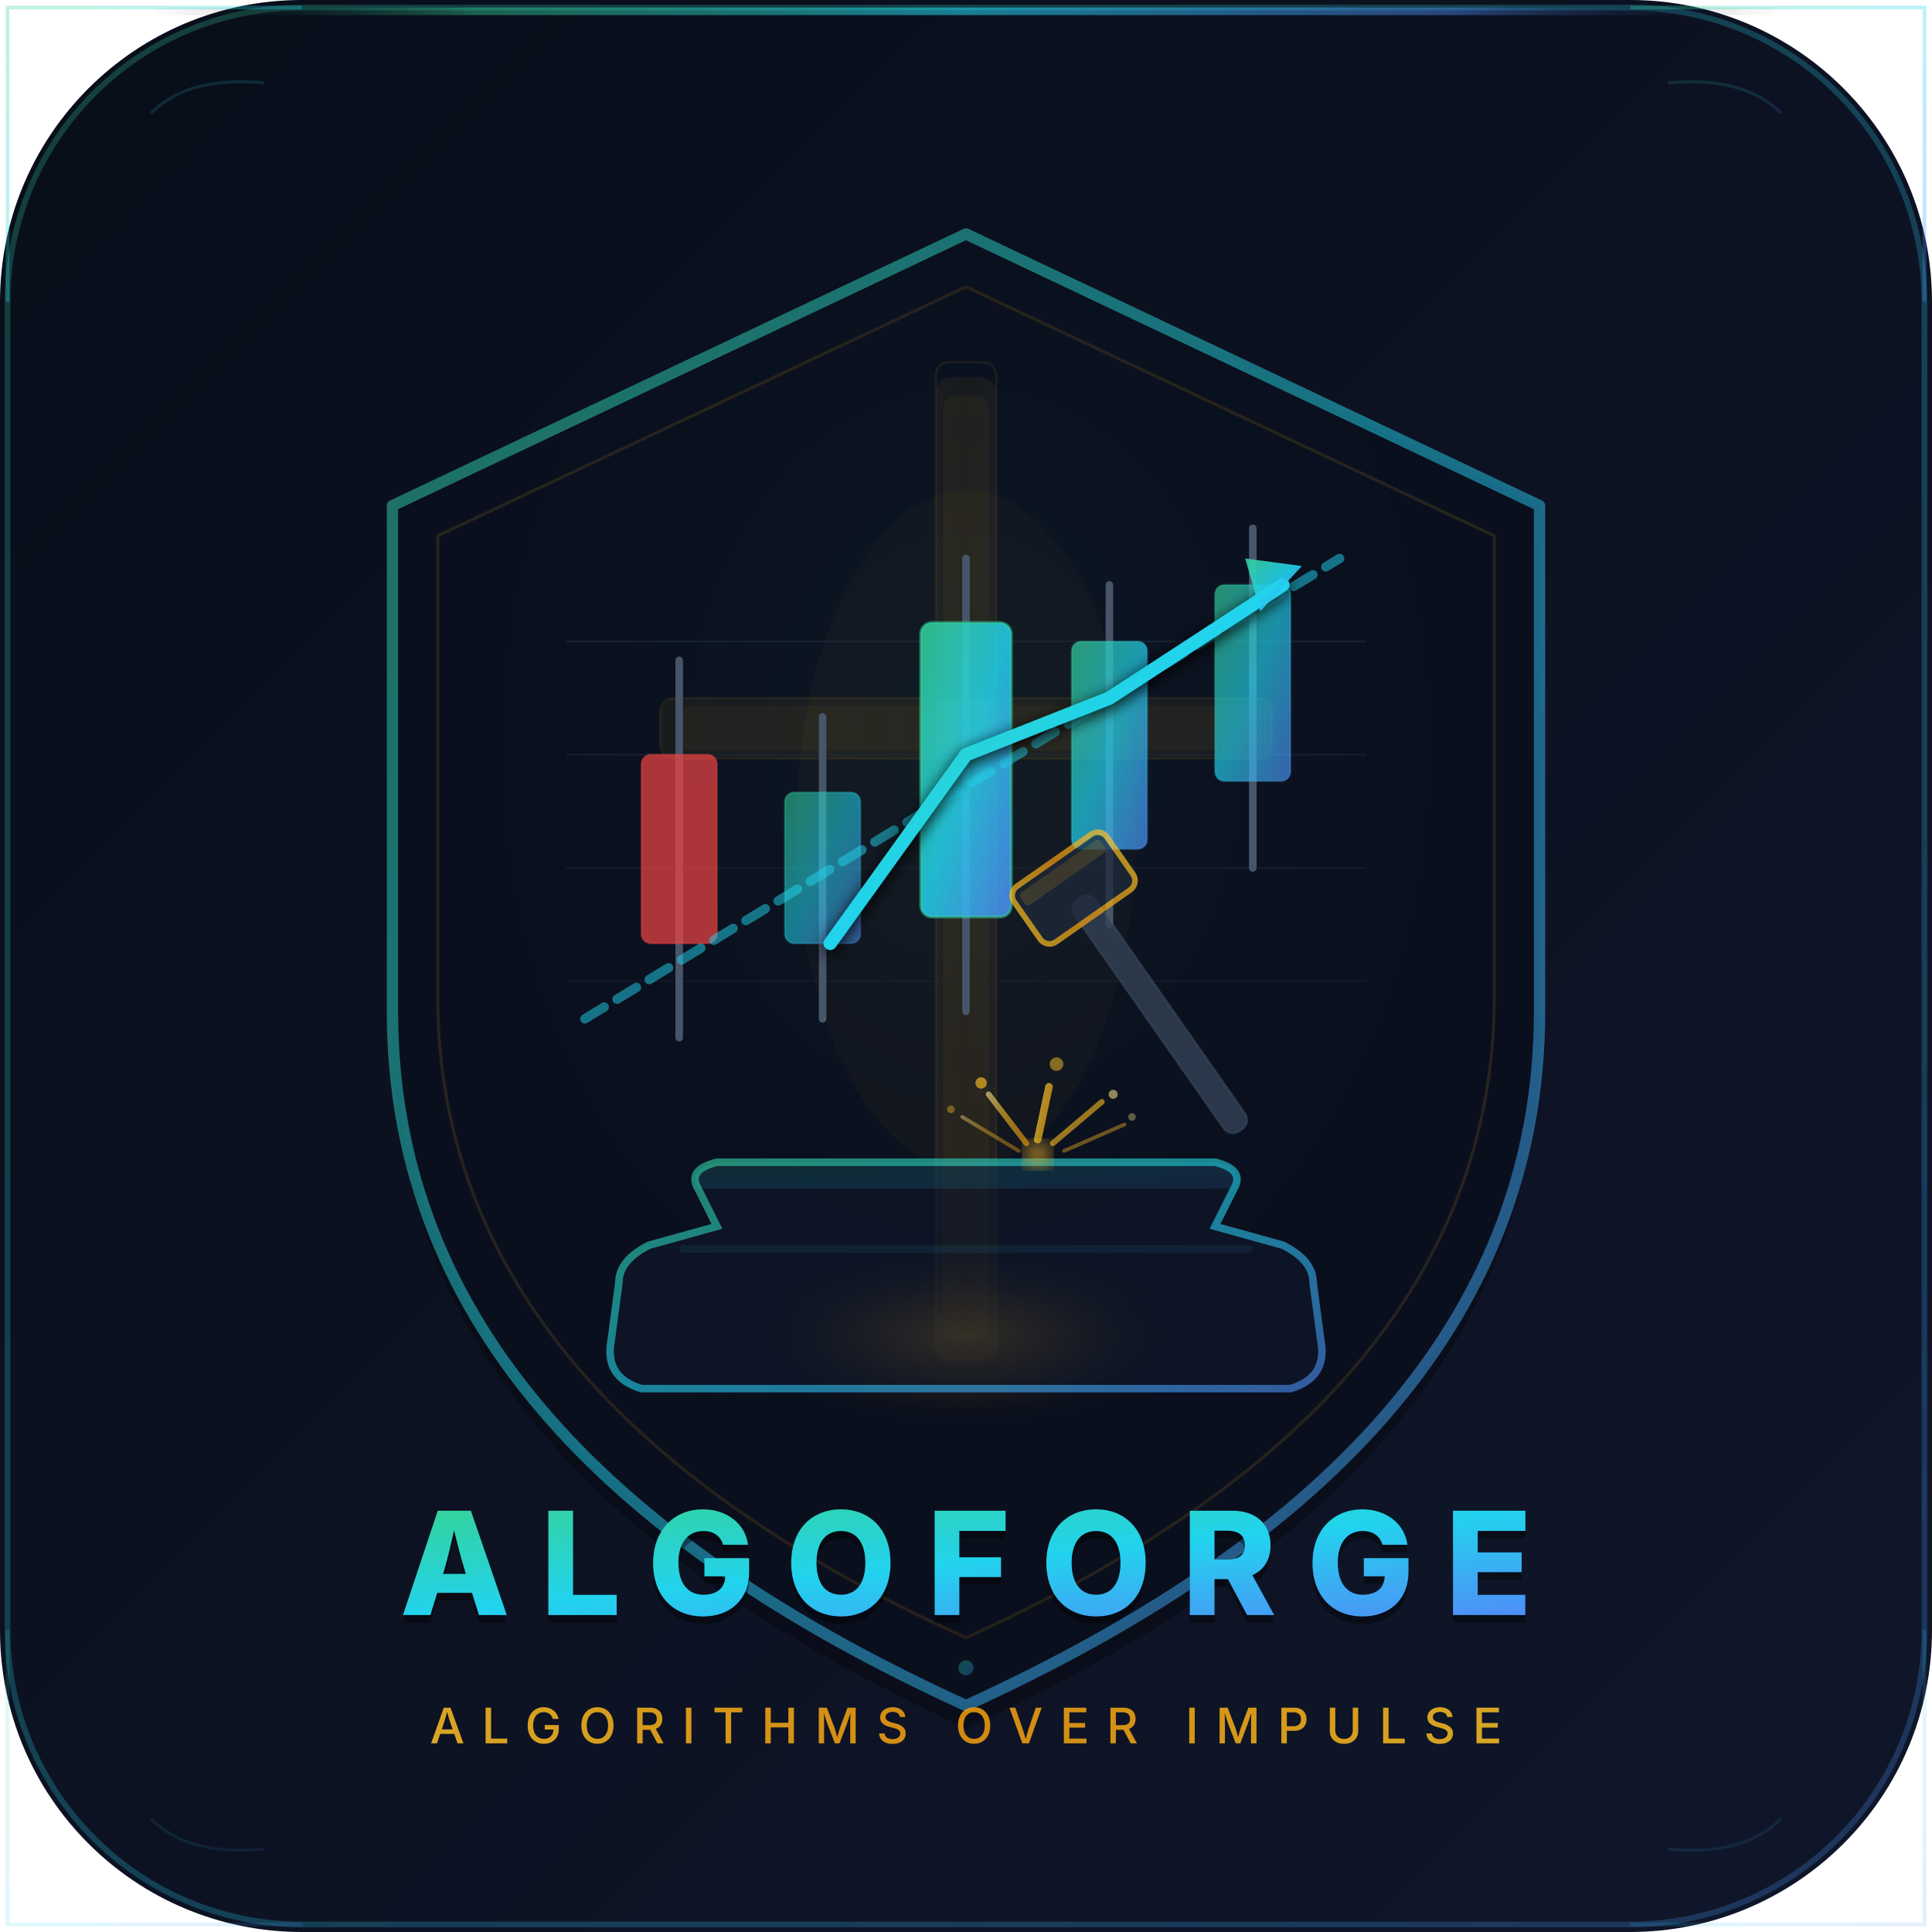
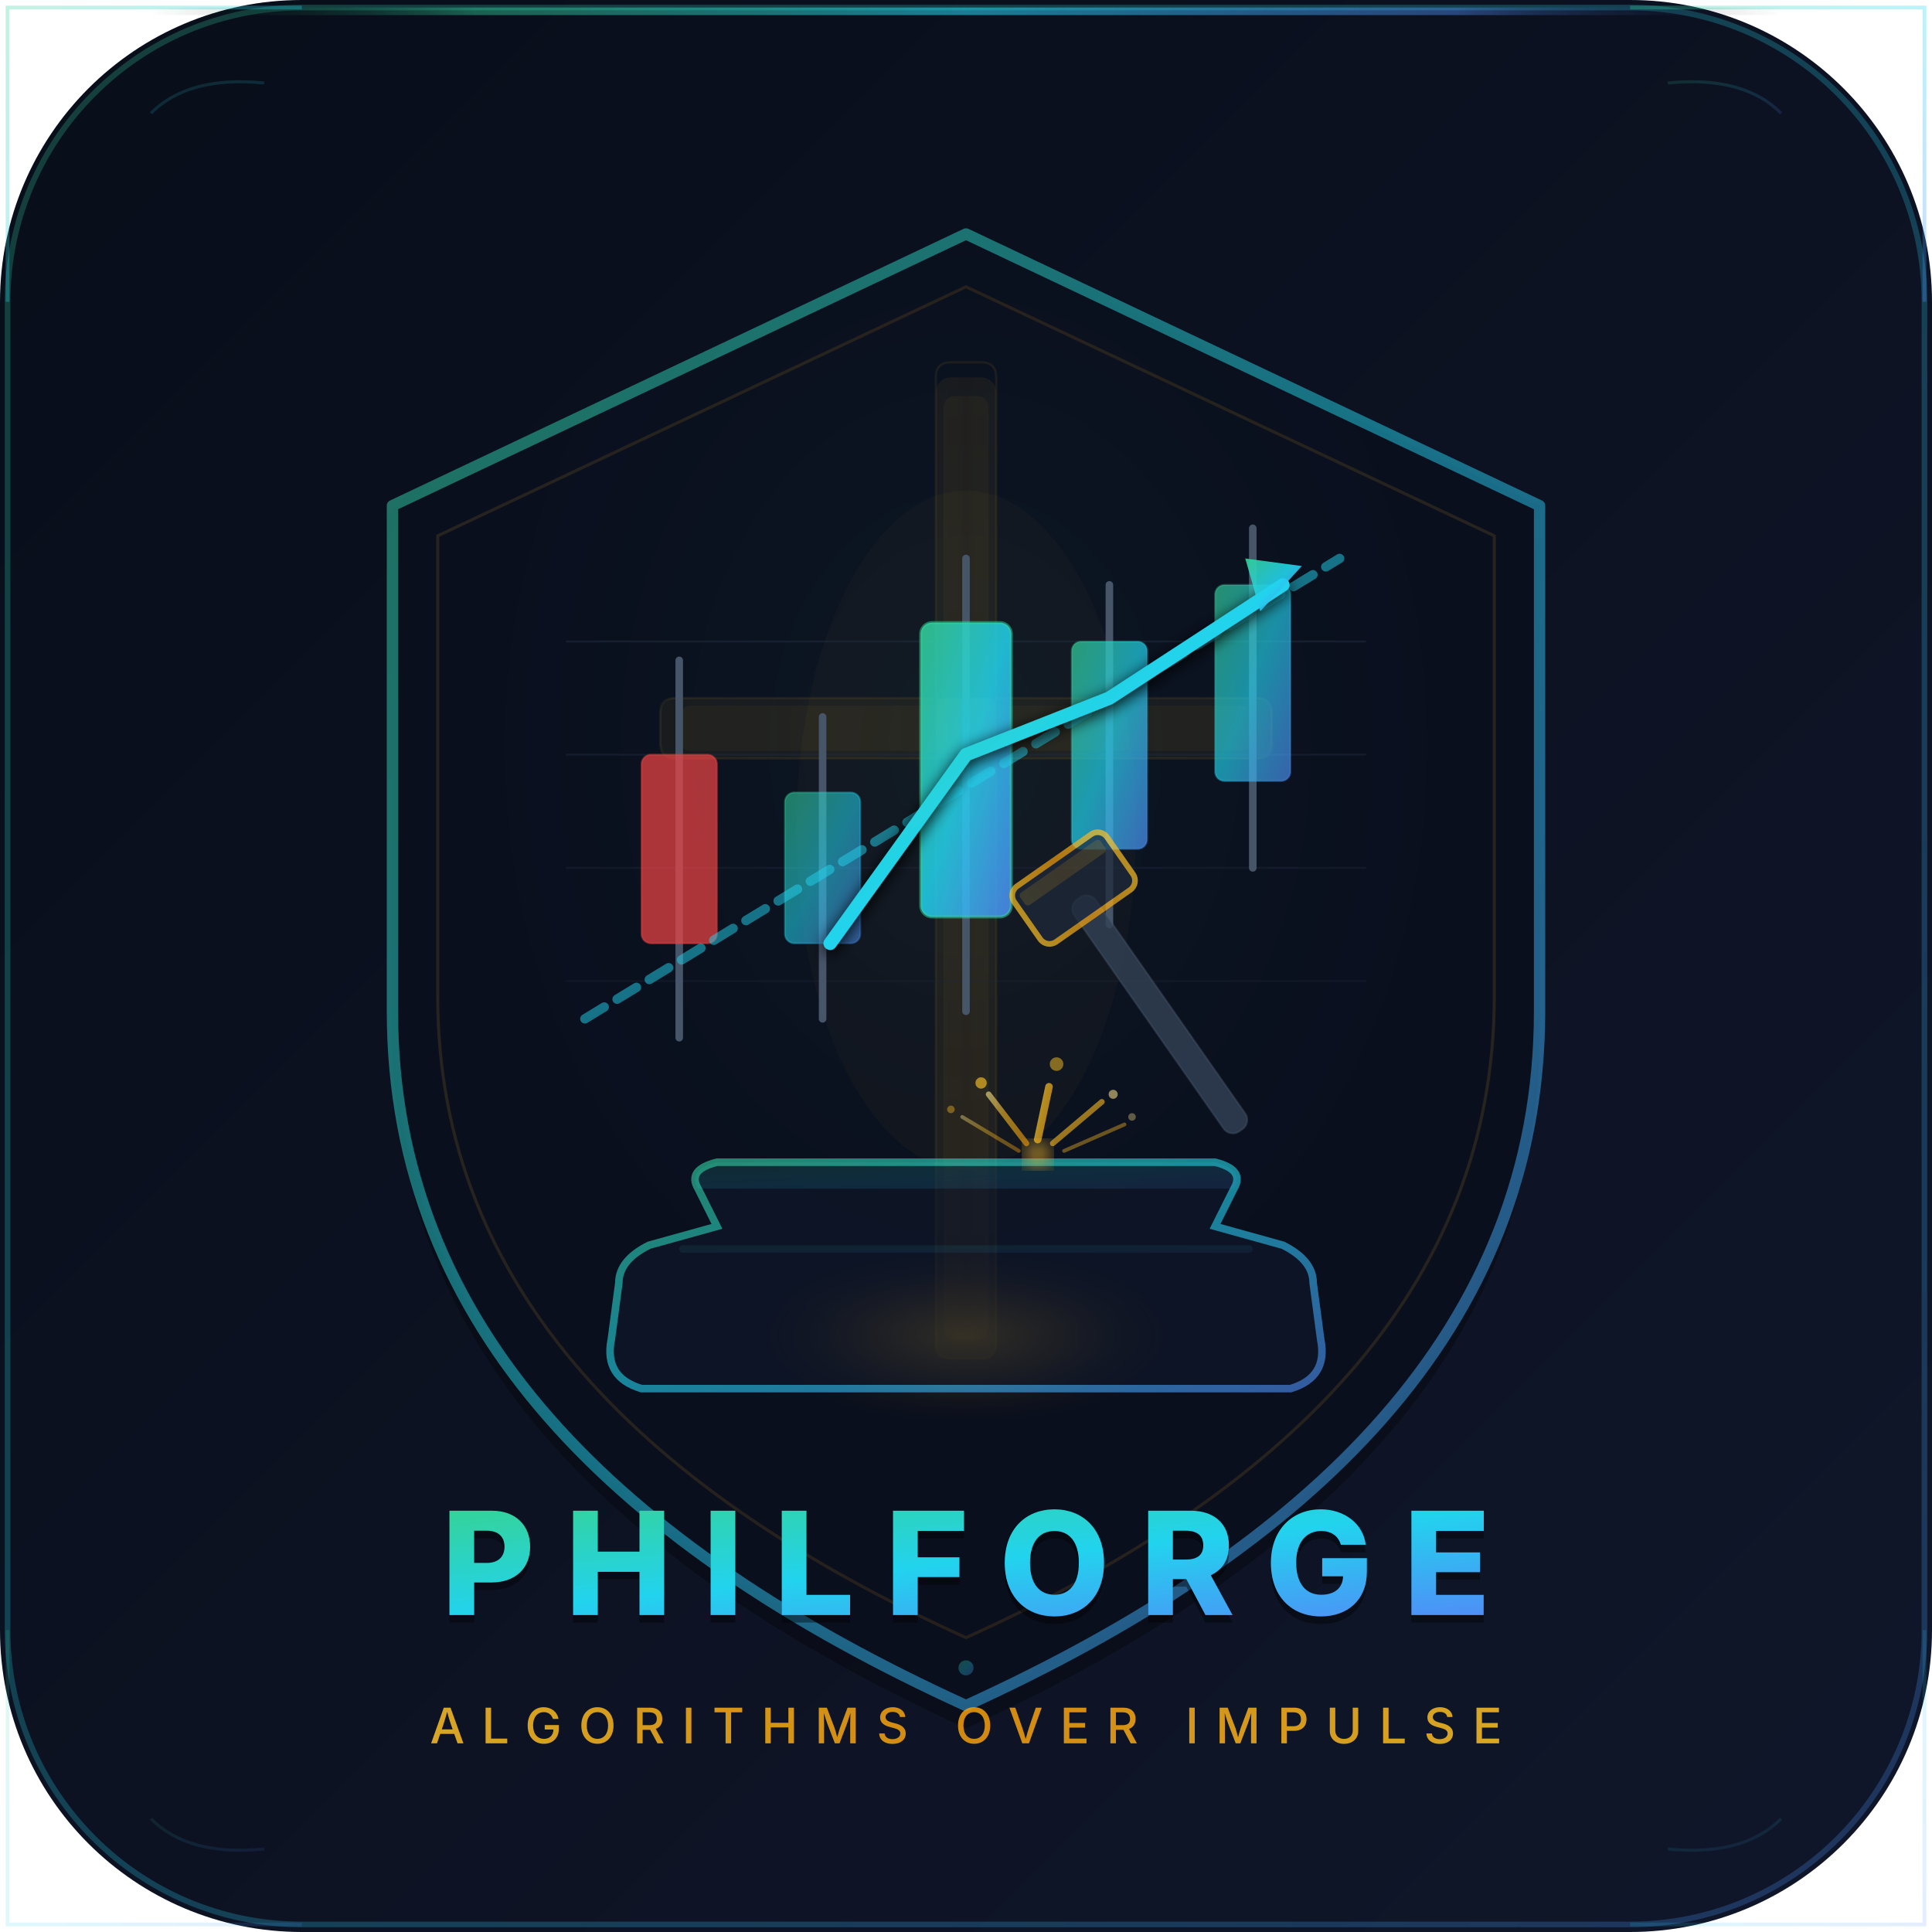
<svg xmlns="http://www.w3.org/2000/svg" viewBox="0 0 512 512" width="512" height="512">
  <defs>
    <linearGradient id="g1" x1="0%" y1="0%" x2="100%" y2="100%">
      <stop offset="0%" stop-color="#34d399" />
      <stop offset="50%" stop-color="#22d3ee" />
      <stop offset="100%" stop-color="#4f8ef7" />
    </linearGradient>
    <linearGradient id="gold" x1="0%" y1="0%" x2="100%" y2="100%">
      <stop offset="0%" stop-color="#fde68a" />
      <stop offset="40%" stop-color="#fbbf24" />
      <stop offset="100%" stop-color="#f59e0b" />
    </linearGradient>
    <linearGradient id="titleGold" x1="0%" y1="0%" x2="100%" y2="0%">
      <stop offset="0%" stop-color="#fbbf24" />
      <stop offset="50%" stop-color="#f59e0b" />
      <stop offset="100%" stop-color="#fbbf24" />
    </linearGradient>
    <radialGradient id="hotcore" cx="50%" cy="55%" r="30%">
      <stop offset="0%" stop-color="#fbbf24" stop-opacity="0.35" />
      <stop offset="60%" stop-color="#f59e0b" stop-opacity="0.08" />
      <stop offset="100%" stop-color="transparent" />
    </radialGradient>
    <linearGradient id="bg" x1="0%" y1="0%" x2="100%" y2="100%">
      <stop offset="0%" stop-color="#080d1a" />
      <stop offset="50%" stop-color="#0d1222" />
      <stop offset="100%" stop-color="#0f172a" />
    </linearGradient>
    <linearGradient id="shine" x1="0%" y1="0%" x2="100%" y2="0%">
      <stop offset="0%" stop-color="transparent" />
      <stop offset="20%" stop-color="#34d399" stop-opacity="0.6" />
      <stop offset="50%" stop-color="#22d3ee" stop-opacity="0.8" />
      <stop offset="80%" stop-color="#4f8ef7" stop-opacity="0.6" />
      <stop offset="100%" stop-color="transparent" />
    </linearGradient>
    <radialGradient id="shieldGlow" cx="50%" cy="35%" r="50%">
      <stop offset="0%" stop-color="#34d399" stop-opacity="0.06" />
      <stop offset="100%" stop-color="transparent" />
    </radialGradient>
    <filter id="ds" x="-15%" y="-15%" width="130%" height="140%">
      <feDropShadow dx="0" dy="4" stdDeviation="12" flood-color="#000" flood-opacity="0.5" />
    </filter>
    <filter id="gf">
      <feGaussianBlur in="SourceGraphic" stdDeviation="6" result="blur" />
      <feMerge>
        <feMergeNode in="blur" />
        <feMergeNode in="SourceGraphic" />
      </feMerge>
    </filter>
    <filter id="sparkGlow">
      <feGaussianBlur in="SourceGraphic" stdDeviation="3" />
    </filter>
    <filter id="bevel">
      <feGaussianBlur in="SourceAlpha" stdDeviation="2" result="blur" />
      <feOffset dx="0" dy="1" result="offset" />
      <feComposite in="SourceGraphic" in2="offset" operator="over" />
    </filter>
  </defs>
  <rect width="512" height="512" rx="80" fill="url(#bg)" />
  <rect width="508" height="508" x="2" y="2" rx="78" fill="none" stroke="url(#g1)" stroke-width="1.5" opacity="0.25" />
  <rect x="40" y="2" width="432" height="2" rx="1" fill="url(#shine)" opacity="0.7" />
  <path d="M80 2 L2 2 Q2 2 2 80" fill="none" stroke="url(#g1)" stroke-width="1" opacity="0.3" />
  <path d="M432 2 L510 2 Q510 2 510 80" fill="none" stroke="url(#g1)" stroke-width="1" opacity="0.3" />
  <path d="M2 432 L2 510 Q2 510 80 510" fill="none" stroke="url(#g1)" stroke-width="1" opacity="0.15" />
  <path d="M510 432 L510 510 Q510 510 432 510" fill="none" stroke="url(#g1)" stroke-width="1" opacity="0.15" />
  <path d="M256 62 L408 134 L408 268 C408 352 348 410 256 452 C164 410 104 352 104 268 L104 134 Z" fill="#000" opacity="0.3" transform="translate(0,6)" />
  <path d="M256 62 L408 134 L408 268 C408 352 348 410 256 452 C164 410 104 352 104 268 L104 134 Z" fill="#0a0f1e" />
  <path d="M256 62 L408 134 L408 268 C408 352 348 410 256 452 C164 410 104 352 104 268 L104 134 Z" fill="url(#shieldGlow)" />
  <path d="M256 62 L408 134 L408 268 C408 352 348 410 256 452 C164 410 104 352 104 268 L104 134 Z" fill="none" stroke="url(#g1)" stroke-width="3" stroke-linejoin="round" opacity="0.5" />
  <path d="M256 76 L396 142 L396 264 C396 342 340 396 256 434 C172 396 116 342 116 264 L116 142 Z" fill="none" stroke="url(#titleGold)" stroke-width="0.8" stroke-linejoin="round" opacity="0.12" />
  <line x1="130" y1="300" x2="382" y2="300" stroke="url(#g1)" stroke-width="1" opacity="0.15" />
  <ellipse cx="256" cy="220" rx="45" ry="90" fill="#fbbf24" opacity="0.025" />
  <rect x="248" y="100" width="16" height="260" rx="4" fill="url(#titleGold)" opacity="0.06" />
  <rect x="250" y="105" width="12" height="250" rx="3" fill="url(#titleGold)" opacity="0.04" />
  <rect x="175" y="185" width="162" height="16" rx="4" fill="url(#titleGold)" opacity="0.06" />
  <rect x="180" y="187" width="152" height="12" rx="3" fill="url(#titleGold)" opacity="0.04" />
  <path d="M248 108 L248 100 Q248 96 252 96 L260 96 Q264 96 264 100 L264 185            L333 185 Q337 185 337 189 L337 197 Q337 201 333 201 L264 201            L264 356 Q264 360 260 360 L252 360 Q248 360 248 356 L248 201            L179 201 Q175 201 175 197 L175 189 Q175 185 179 185 L248 185 Z" fill="none" stroke="url(#titleGold)" stroke-width="0.6" opacity="0.08" />
  <rect x="248" y="185" width="16" height="16" rx="2" fill="url(#titleGold)" opacity="0.08" />
  <line x1="150" y1="170" x2="362" y2="170" stroke="#1e293b" stroke-width="0.5" opacity="0.6" />
  <line x1="150" y1="200" x2="362" y2="200" stroke="#1e293b" stroke-width="0.5" opacity="0.5" />
  <line x1="150" y1="230" x2="362" y2="230" stroke="#1e293b" stroke-width="0.5" opacity="0.4" />
  <line x1="150" y1="260" x2="362" y2="260" stroke="#1e293b" stroke-width="0.5" opacity="0.3" />
  <line x1="180" y1="175" x2="180" y2="275" stroke="#475569" stroke-width="2" stroke-linecap="round" />
  <rect x="170" y="200" width="20" height="50" rx="2.5" fill="#ef4444" opacity="0.7" />
  <rect x="170" y="200" width="20" height="50" rx="2.5" fill="none" stroke="#ef4444" stroke-width="0.5" opacity="0.4" />
  <line x1="218" y1="190" x2="218" y2="270" stroke="#475569" stroke-width="2" stroke-linecap="round" />
  <rect x="208" y="210" width="20" height="40" rx="2.5" fill="url(#g1)" opacity="0.55" />
  <rect x="208" y="210" width="20" height="40" rx="2.5" fill="none" stroke="url(#g1)" stroke-width="0.5" opacity="0.3" />
  <line x1="256" y1="148" x2="256" y2="268" stroke="#475569" stroke-width="2" stroke-linecap="round" />
  <rect x="244" y="165" width="24" height="78" rx="3" fill="url(#g1)" opacity="0.85" />
  <rect x="244" y="165" width="24" height="78" rx="3" fill="none" stroke="#34d399" stroke-width="0.8" opacity="0.5" />
  <line x1="294" y1="155" x2="294" y2="245" stroke="#475569" stroke-width="2" stroke-linecap="round" />
  <rect x="284" y="170" width="20" height="55" rx="2.5" fill="url(#g1)" opacity="0.7" />
  <rect x="284" y="170" width="20" height="55" rx="2.5" fill="none" stroke="url(#g1)" stroke-width="0.5" opacity="0.3" />
  <line x1="332" y1="140" x2="332" y2="230" stroke="#475569" stroke-width="2" stroke-linecap="round" />
  <rect x="322" y="155" width="20" height="52" rx="2.5" fill="url(#g1)" opacity="0.65" />
  <rect x="322" y="155" width="20" height="52" rx="2.5" fill="none" stroke="url(#g1)" stroke-width="0.5" opacity="0.3" />
  <line x1="155" y1="270" x2="355" y2="148" stroke="url(#g1)" stroke-width="2.5" stroke-linecap="round" opacity="0.5" stroke-dasharray="6,4" />
  <polyline points="220,250 256,200 294,185 340,155" fill="none" stroke="url(#g1)" stroke-width="3.5" stroke-linecap="round" stroke-linejoin="round" filter="url(#bevel)" />
  <polygon points="345,150 330,148 334,162" fill="url(#g1)" opacity="0.9" />
  <ellipse cx="256" cy="350" rx="100" ry="40" fill="url(#hotcore)" />
  <path d="M190 325 L185 315 Q182 310 190 308 L322 308 Q330 310 327 315 L322 325 L340 330            Q348 334 348 340 L350 355 Q352 365 342 368 L170 368 Q160 365 162 355 L164 340            Q164 334 172 330 Z" fill="#0f172a" stroke="url(#g1)" stroke-width="2" opacity="0.6" />
  <path d="M190 308 L322 308 Q330 310 327 315 L185 315 Q182 310 190 308 Z" fill="url(#g1)" opacity="0.12" />
  <rect x="180" y="330" width="152" height="2" rx="1" fill="url(#g1)" opacity="0.08" />
  <g transform="rotate(-35, 310, 270)">
    <rect x="305" y="230" width="7" height="75" rx="3" fill="#334155" opacity="0.8" />
    <rect x="305" y="230" width="7" height="75" rx="3" fill="none" stroke="#475569" stroke-width="0.5" opacity="0.4" />
    <rect x="294" y="218" width="30" height="18" rx="3" fill="#1e293b" stroke="url(#titleGold)" stroke-width="1.5" opacity="0.7" />
    <rect x="296" y="220" width="26" height="4" rx="1" fill="url(#titleGold)" opacity="0.15" />
  </g>
  <circle cx="275" cy="306" r="3.5" fill="url(#gold)" filter="url(#sparkGlow)" opacity="0.9" />
  <line x1="275" y1="302" x2="278" y2="288" stroke="url(#gold)" stroke-width="2" stroke-linecap="round" opacity="0.7" />
  <line x1="272" y1="303" x2="262" y2="290" stroke="url(#gold)" stroke-width="1.5" stroke-linecap="round" opacity="0.6" />
  <line x1="279" y1="303" x2="292" y2="292" stroke="url(#gold)" stroke-width="1.5" stroke-linecap="round" opacity="0.6" />
  <line x1="270" y1="305" x2="255" y2="296" stroke="url(#gold)" stroke-width="1" stroke-linecap="round" opacity="0.4" />
  <line x1="282" y1="305" x2="298" y2="298" stroke="url(#gold)" stroke-width="1" stroke-linecap="round" opacity="0.4" />
  <circle cx="260" cy="287" r="1.5" fill="#fbbf24" opacity="0.65" />
  <circle cx="295" cy="290" r="1.2" fill="#fde68a" opacity="0.55" />
  <circle cx="252" cy="294" r="1" fill="#fbbf24" opacity="0.4" />
  <circle cx="300" cy="296" r="1" fill="#fde68a" opacity="0.35" />
  <circle cx="280" cy="282" r="1.8" fill="#fbbf24" opacity="0.5" />
-   <text x="256" y="428" text-anchor="middle" font-family="'Syne','Inter','SF Pro Display',system-ui,sans-serif" font-weight="800" font-size="38" letter-spacing="8" fill="#000" opacity="0.4" transform="translate(0,2)">ALGOFORGE</text>
-   <text x="256" y="428" text-anchor="middle" font-family="'Syne','Inter','SF Pro Display',system-ui,sans-serif" font-weight="800" font-size="38" letter-spacing="8" fill="url(#g1)">ALGOFORGE</text>
+   <text x="256" y="428" text-anchor="middle" font-family="'Syne','Inter','SF Pro Display',system-ui,sans-serif" font-weight="800" font-size="38" letter-spacing="8" fill="#000" opacity="0.4" transform="translate(0,2)">PHILFORGE</text>
+   <text x="256" y="428" text-anchor="middle" font-family="'Syne','Inter','SF Pro Display',system-ui,sans-serif" font-weight="800" font-size="38" letter-spacing="8" fill="url(#g1)">PHILFORGE</text>
  <line x1="100" y1="442" x2="195" y2="442" stroke="url(#g1)" stroke-width="1" opacity="0.2" />
  <line x1="317" y1="442" x2="412" y2="442" stroke="url(#g1)" stroke-width="1" opacity="0.2" />
  <circle cx="256" cy="442" r="2" fill="url(#g1)" opacity="0.3" />
  <text x="256" y="462" text-anchor="middle" font-family="'Inter','SF Pro Text',system-ui,sans-serif" font-weight="500" font-size="13" letter-spacing="4.5" fill="url(#titleGold)" opacity="0.85">ALGORITHMS OVER IMPULSE</text>
  <path d="M40 30 Q50 20 70 22" fill="none" stroke="url(#g1)" stroke-width="0.8" opacity="0.15" />
  <path d="M472 30 Q462 20 442 22" fill="none" stroke="url(#g1)" stroke-width="0.8" opacity="0.15" />
  <path d="M40 482 Q50 492 70 490" fill="none" stroke="url(#g1)" stroke-width="0.8" opacity="0.1" />
  <path d="M472 482 Q462 492 442 490" fill="none" stroke="url(#g1)" stroke-width="0.8" opacity="0.1" />
</svg>
